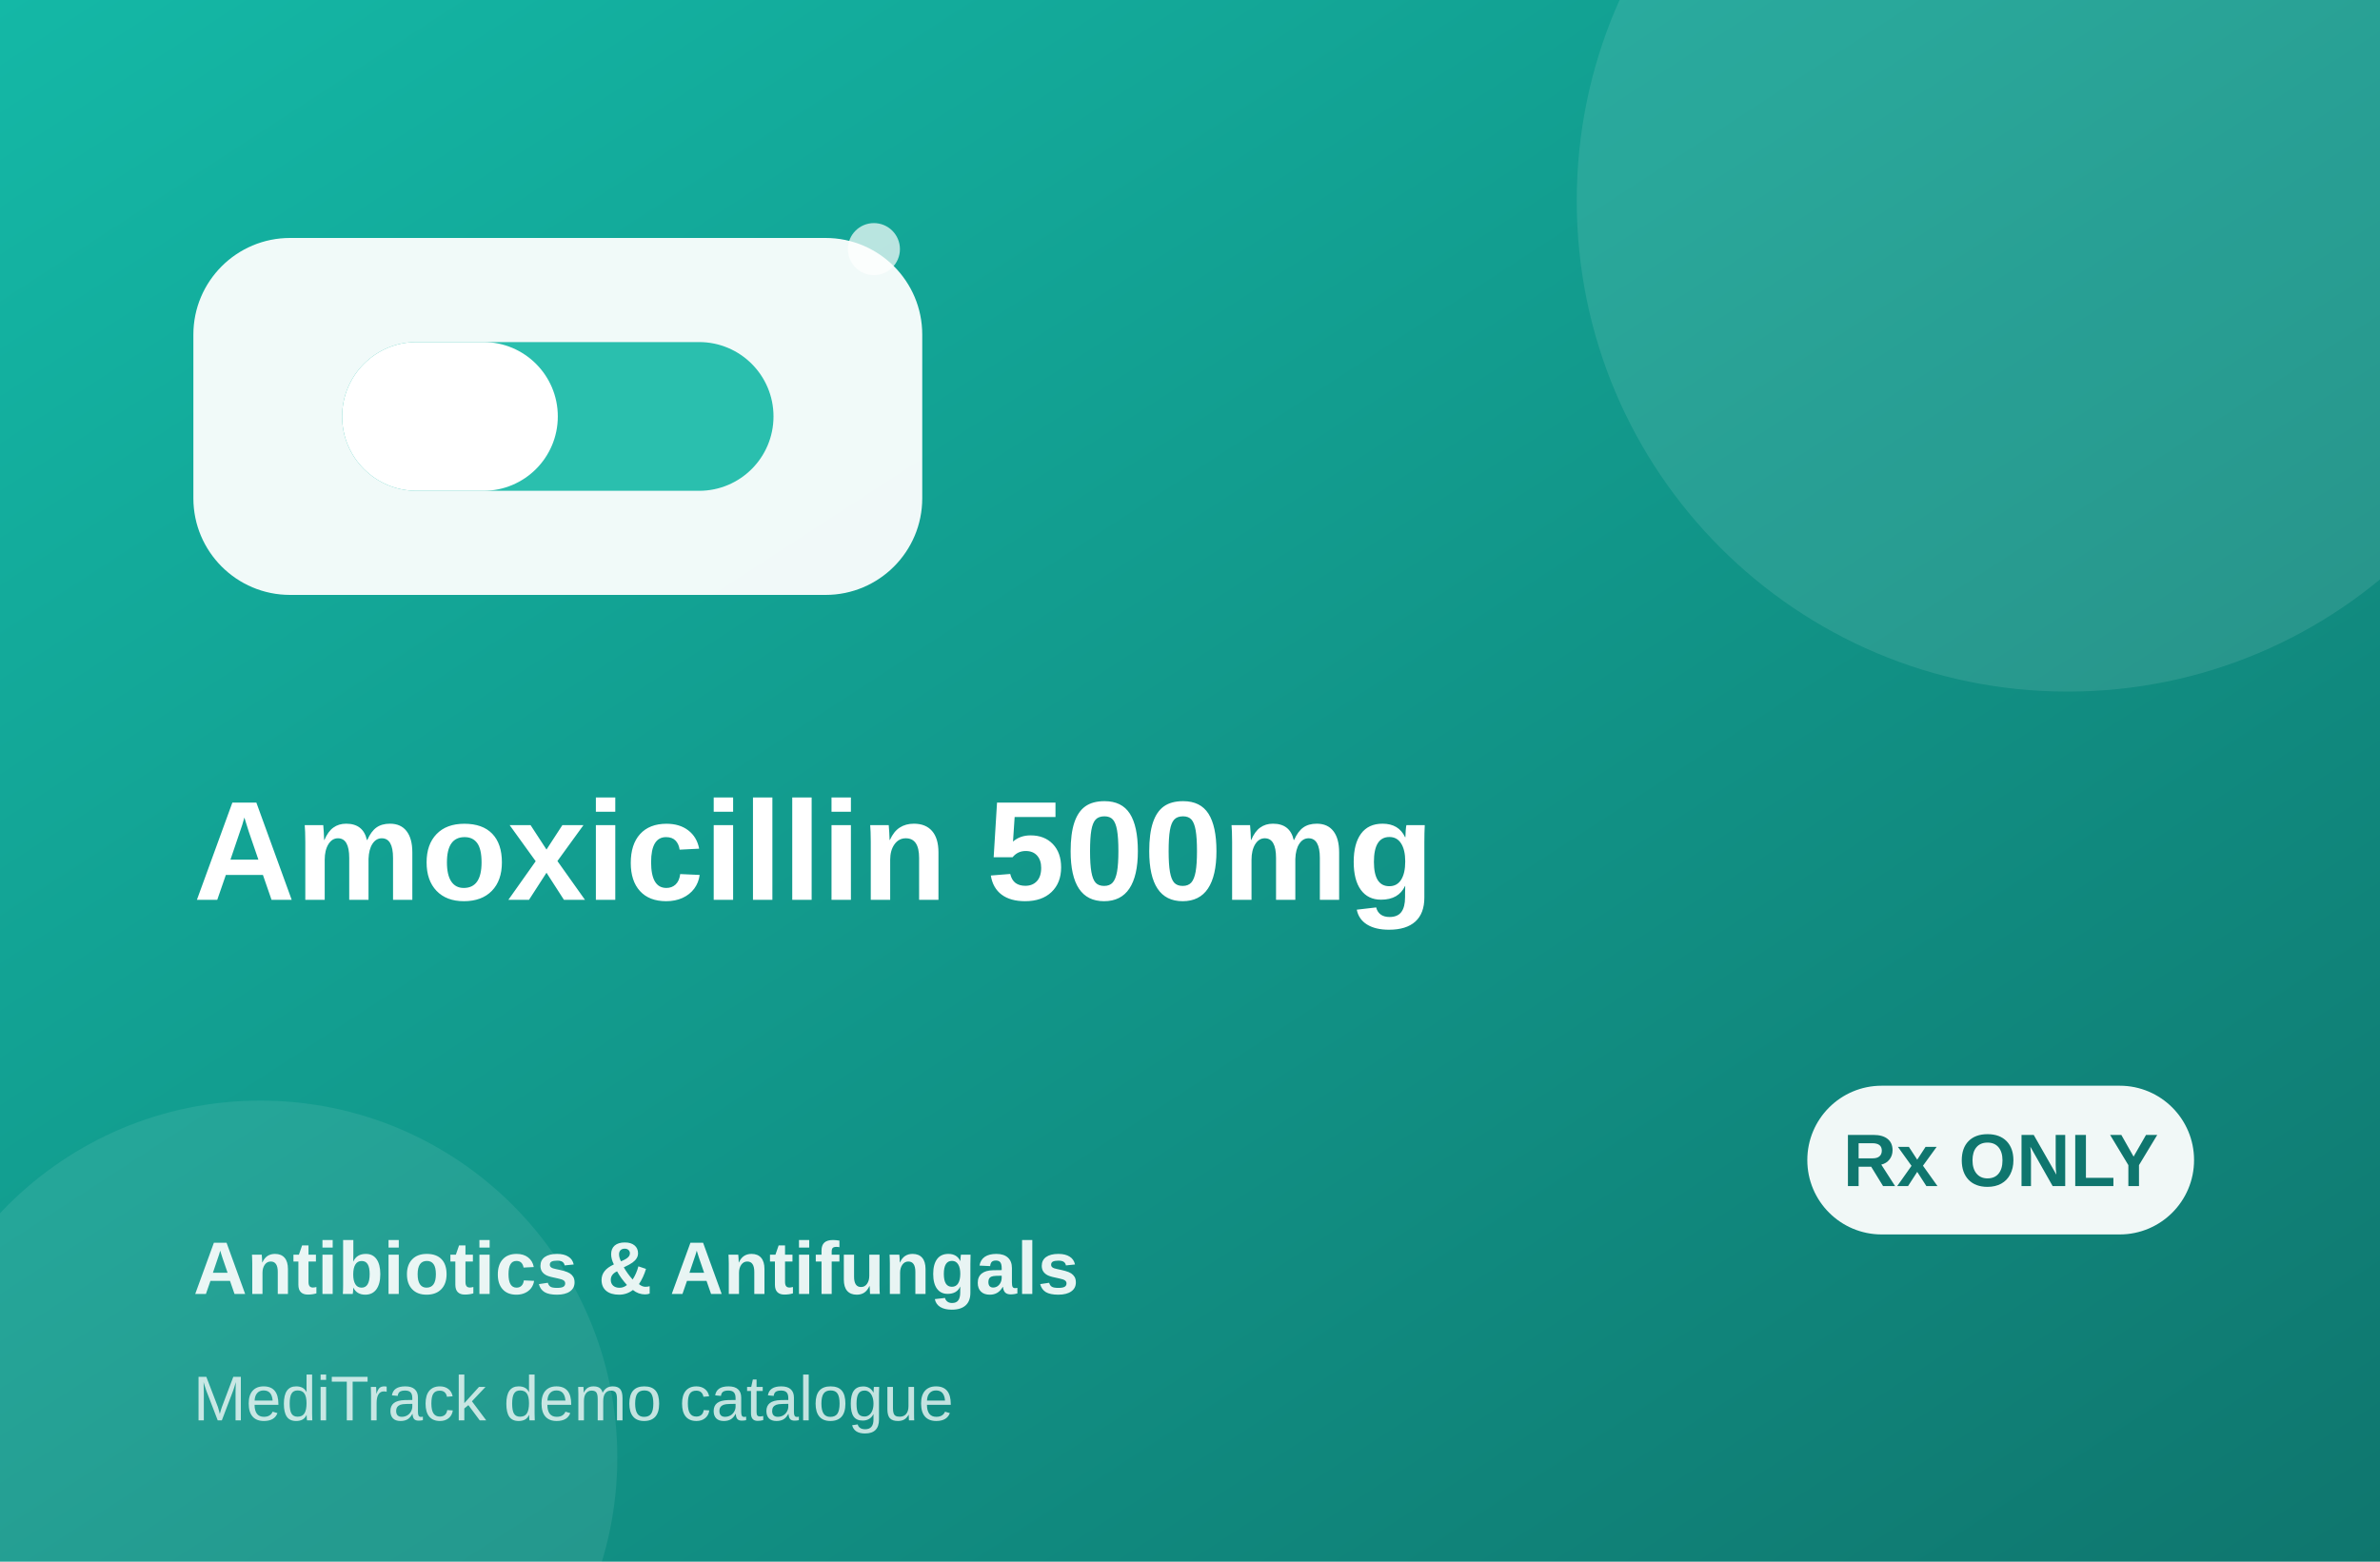
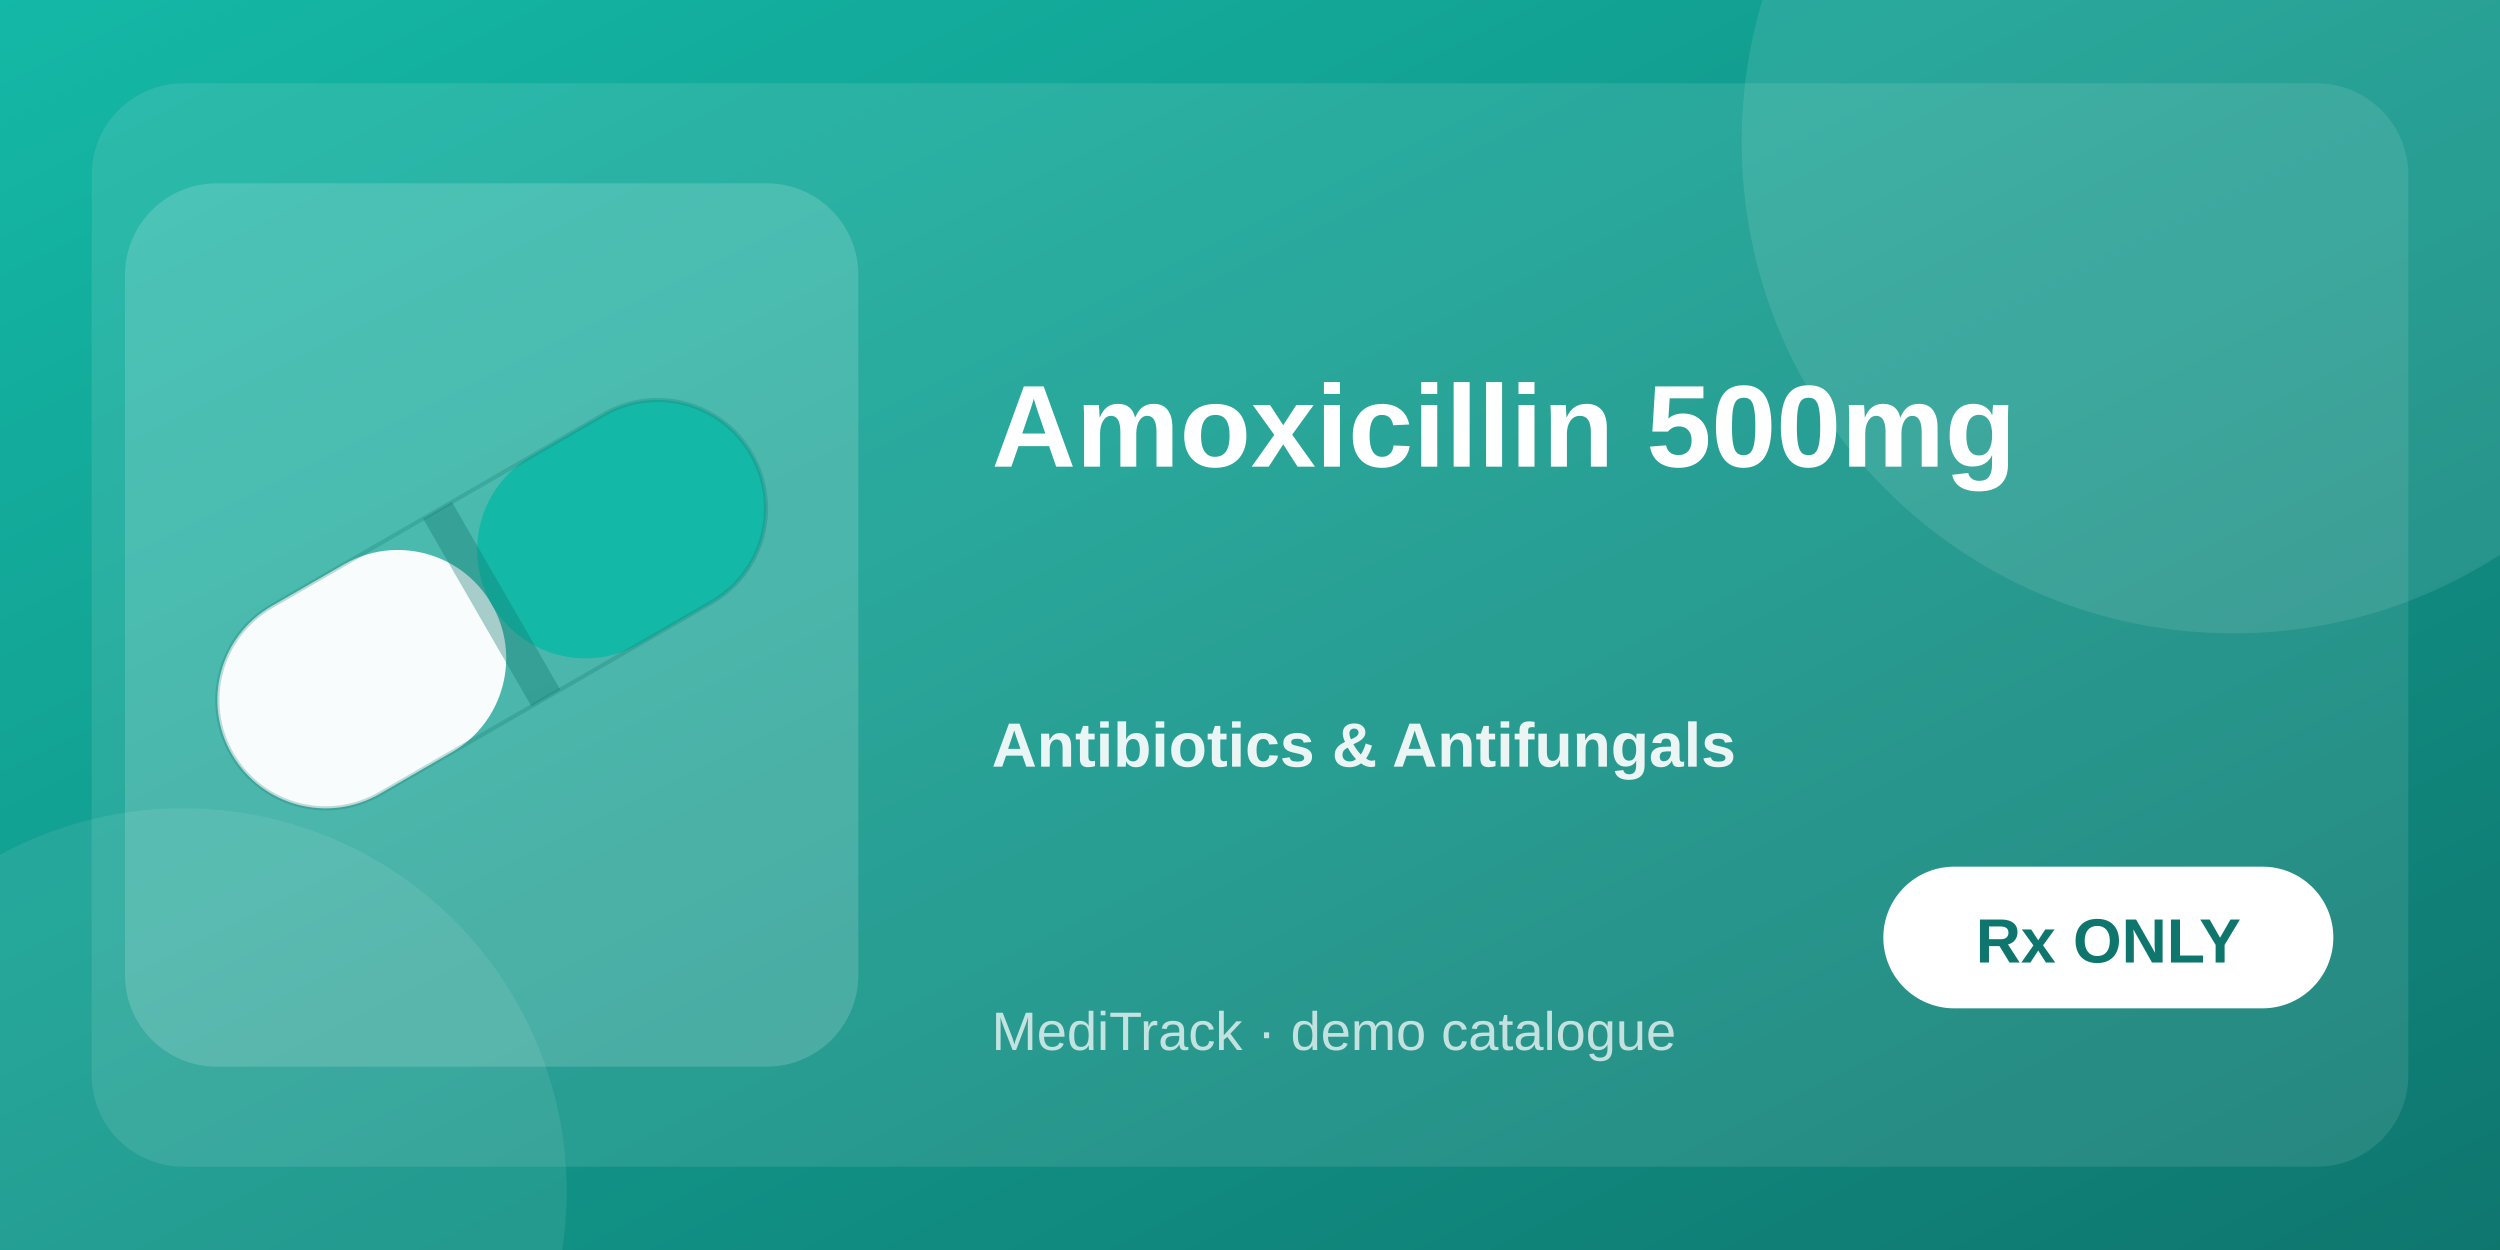
- <svg xmlns="http://www.w3.org/2000/svg" width="640" height="420" viewBox="0 0 640 420" role="img" aria-label="Amoxicillin 500mg">
+ <svg xmlns="http://www.w3.org/2000/svg" width="600" height="300" viewBox="0 0 600 300" role="img" aria-label="Amoxicillin 500mg">
  <defs>
    <linearGradient id="bg" x1="0" y1="0" x2="1" y2="1">
      <stop offset="0" stop-color="#14b8a6" />
      <stop offset="1" stop-color="#0f766e" />
    </linearGradient>
  </defs>
-   <rect width="640" height="420" fill="url(#bg)" />
-   <circle cx="556" cy="54" r="132" fill="#ffffff" opacity="0.10" />
-   <circle cx="70" cy="392" r="96" fill="#ffffff" opacity="0.08" />
-   <rect x="52" y="64" width="196" height="96" rx="26" fill="#ffffff" opacity="0.94" />
-   <rect x="92" y="92" width="116" height="40" rx="20" fill="#14b8a6" opacity="0.9" />
-   <rect x="92" y="92" width="58" height="40" rx="20" fill="#ffffff" />
-   <rect x="228" y="60" width="14" height="14" rx="7" fill="#ffffff" opacity="0.7" />
-   <text x="52" y="242" font-family="Arial, Helvetica, sans-serif" font-size="38" font-weight="700" fill="#ffffff">Amoxicillin 500mg</text>
-   <text x="52" y="348" font-family="Arial, Helvetica, sans-serif" font-size="20" font-weight="600" fill="#ffffff" opacity="0.9">Antibiotics &amp; Antifungals</text>
-   <text x="52" y="382" font-family="Arial, Helvetica, sans-serif" font-size="17" fill="#ffffff" opacity="0.75">MediTrack demo catalogue</text>
-   <rect x="486" y="292" width="104" height="40" rx="20" fill="#ffffff" opacity="0.94" />
-   <text x="538" y="319" text-anchor="middle" font-family="Arial, Helvetica, sans-serif" font-size="20" font-weight="700" fill="#0f766e">Rx ONLY</text>
+   <rect width="600" height="300" fill="url(#bg)" />
+   <circle cx="536" cy="34" r="118" fill="#ffffff" opacity="0.10" />
+   <circle cx="44" cy="286" r="92" fill="#ffffff" opacity="0.08" />
+   <rect x="22" y="20" width="556" height="260" rx="22" fill="#ffffff" opacity="0.10" />
+   <rect x="30" y="44" width="176" height="212" rx="22" fill="#ffffff" opacity="0.16" />
+   <g transform="translate(118 145) rotate(-30)">
+     <rect x="-72" y="-26" width="72" height="52" rx="26" fill="#ffffff" opacity="0.96" />
+     <rect x="0" y="-26" width="72" height="52" rx="26" fill="#14b8a6" />
+     <rect x="-4" y="-26" width="8" height="52" fill="#0f766e" opacity="0.35" />
+     <rect x="-72" y="-26" width="144" height="52" rx="26" fill="none" stroke="#0f766e" stroke-opacity="0.25" />
+   </g>
+   <text x="238" y="112" font-family="Arial, Helvetica, sans-serif" font-size="28" font-weight="700" fill="#ffffff">Amoxicillin 500mg</text>
+   <text x="238" y="184" font-family="Arial, Helvetica, sans-serif" font-size="15" font-weight="600" fill="#ffffff" opacity="0.9">Antibiotics &amp; Antifungals</text>
+   <text x="238" y="252" font-family="Arial, Helvetica, sans-serif" font-size="13" fill="#ffffff" opacity="0.72">MediTrack · demo catalogue</text>
+   <rect x="452" y="208" width="108" height="34" rx="17" fill="#ffffff" />
+   <text x="506" y="231" text-anchor="middle" font-family="Arial, Helvetica, sans-serif" font-size="15" font-weight="700" fill="#0f766e">Rx ONLY</text>
</svg>
